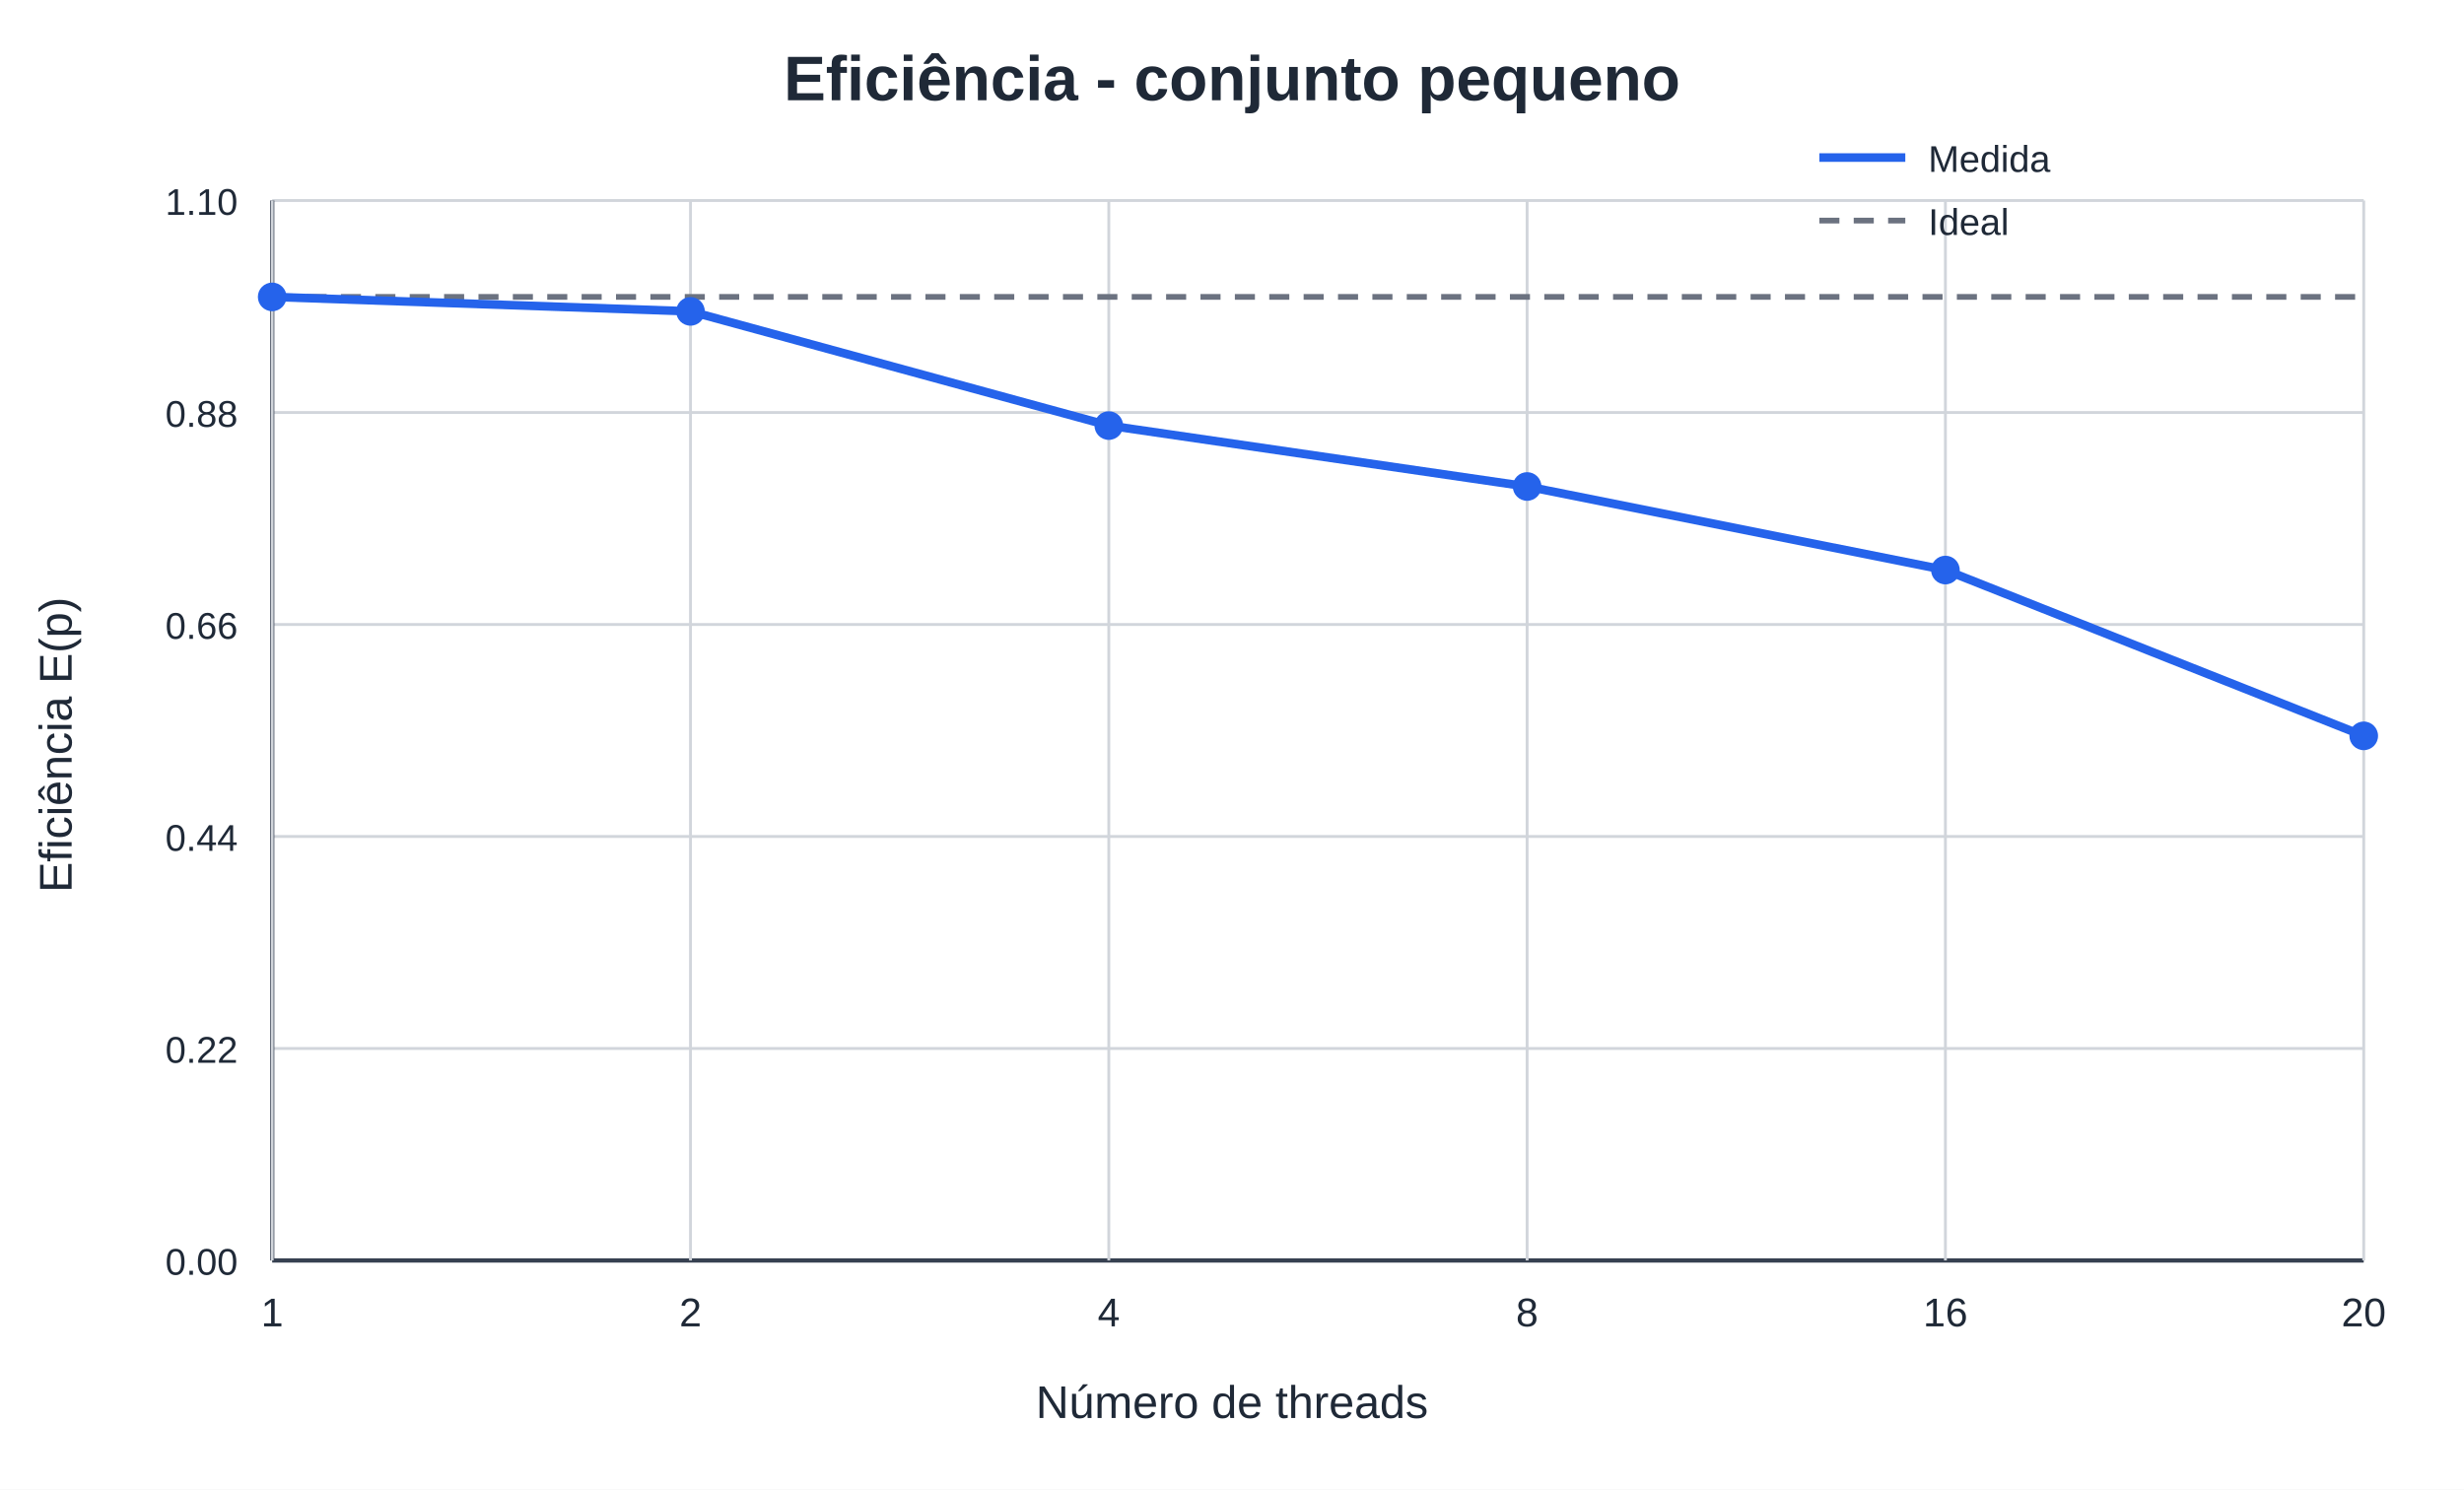
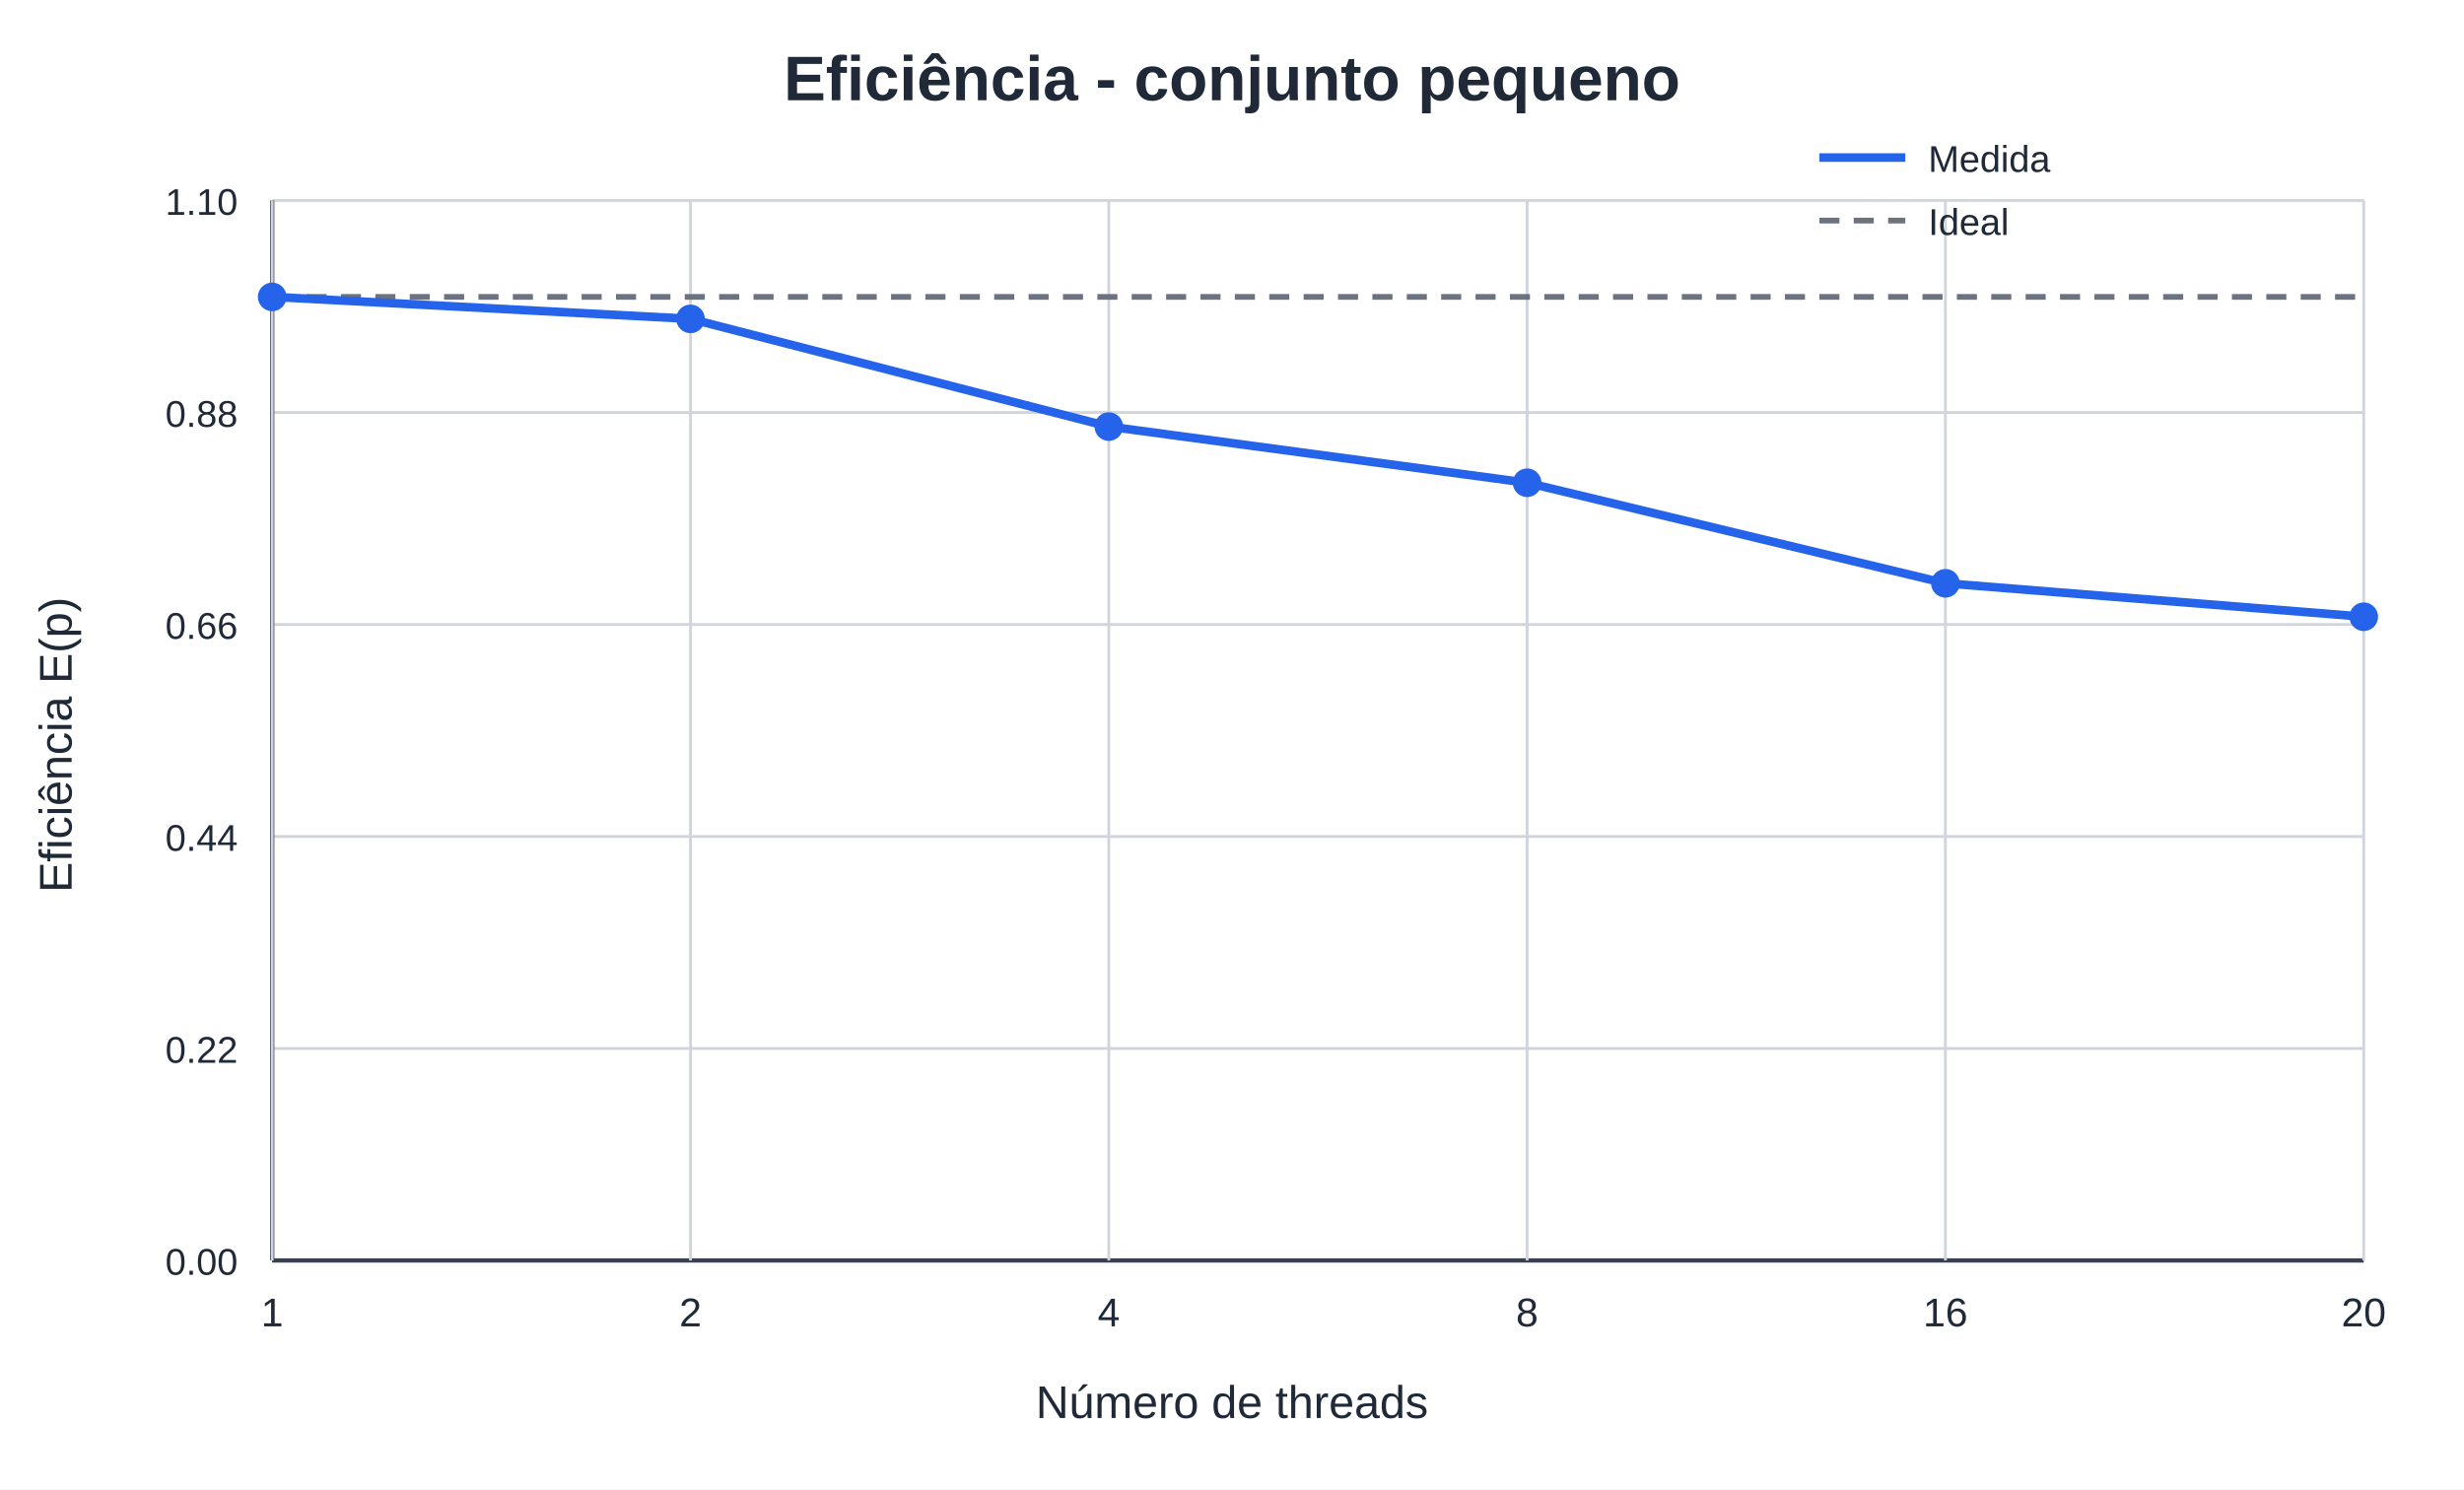
<svg xmlns="http://www.w3.org/2000/svg" width="860" height="520" viewBox="0 0 860 520">
  <rect width="100%" height="100%" fill="white" />
  <style>text { font-family: Arial, sans-serif; fill: #1f2937; } .grid { stroke: #d1d5db; stroke-width: 1; } .axis { stroke: #374151; stroke-width: 1.5; }</style>
  <text x="430.0" y="35" text-anchor="middle" font-size="22" font-weight="bold">Eficiência - conjunto pequeno</text>
  <line class="grid" x1="95" y1="440.00" x2="825" y2="440.00" />
  <text x="83" y="445.00" text-anchor="end" font-size="13">0.00</text>
  <line class="grid" x1="95" y1="366.00" x2="825" y2="366.00" />
  <text x="83" y="371.00" text-anchor="end" font-size="13">0.22</text>
  <line class="grid" x1="95" y1="292.00" x2="825" y2="292.00" />
  <text x="83" y="297.00" text-anchor="end" font-size="13">0.44</text>
  <line class="grid" x1="95" y1="218.00" x2="825" y2="218.00" />
  <text x="83" y="223.00" text-anchor="end" font-size="13">0.66</text>
  <line class="grid" x1="95" y1="144.00" x2="825" y2="144.00" />
  <text x="83" y="149.00" text-anchor="end" font-size="13">0.88</text>
  <line class="grid" x1="95" y1="70.00" x2="825" y2="70.00" />
  <text x="83" y="75.00" text-anchor="end" font-size="13">1.10</text>
  <line class="axis" x1="95" y1="70" x2="95" y2="440" />
  <line class="axis" x1="95" y1="440" x2="825" y2="440" />
  <text x="430.0" y="495" text-anchor="middle" font-size="16">Número de threads</text>
  <text x="25" y="260.0" text-anchor="middle" font-size="16" transform="rotate(-90 25 260.0)">Eficiência E(p)</text>
  <line class="grid" x1="95.00" y1="70" x2="95.00" y2="440" />
  <text x="95.00" y="463" text-anchor="middle" font-size="14">1</text>
  <line class="grid" x1="241.00" y1="70" x2="241.00" y2="440" />
  <text x="241.00" y="463" text-anchor="middle" font-size="14">2</text>
  <line class="grid" x1="387.00" y1="70" x2="387.00" y2="440" />
  <text x="387.00" y="463" text-anchor="middle" font-size="14">4</text>
  <line class="grid" x1="533.00" y1="70" x2="533.00" y2="440" />
  <text x="533.00" y="463" text-anchor="middle" font-size="14">8</text>
  <line class="grid" x1="679.00" y1="70" x2="679.00" y2="440" />
  <text x="679.00" y="463" text-anchor="middle" font-size="14">16</text>
  <line class="grid" x1="825.00" y1="70" x2="825.00" y2="440" />
  <text x="825.00" y="463" text-anchor="middle" font-size="14">20</text>
  <polyline points="95.00,103.64 241.00,103.64 387.00,103.64 533.00,103.64 679.00,103.64 825.00,103.64" fill="none" stroke="#6b7280" stroke-width="2" stroke-dasharray="7,5" />
-   <polyline points="95.00,103.64 241.00,108.69 387.00,148.56 533.00,169.82 679.00,198.99 825.00,256.87" fill="none" stroke="#2563eb" stroke-width="3" />
+   <polyline points="95.00,103.64 241.00,111.31 387.00,148.91 533.00,168.52 679.00,203.62 825.00,215.29" fill="none" stroke="#2563eb" stroke-width="3" />
  <circle cx="95.00" cy="103.64" r="5" fill="#2563eb" />
-   <circle cx="241.00" cy="108.69" r="5" fill="#2563eb" />
-   <circle cx="387.00" cy="148.56" r="5" fill="#2563eb" />
-   <circle cx="533.00" cy="169.82" r="5" fill="#2563eb" />
-   <circle cx="679.00" cy="198.99" r="5" fill="#2563eb" />
-   <circle cx="825.00" cy="256.87" r="5" fill="#2563eb" />
+   <circle cx="241.00" cy="111.31" r="5" fill="#2563eb" />
+   <circle cx="387.00" cy="148.91" r="5" fill="#2563eb" />
+   <circle cx="533.00" cy="168.52" r="5" fill="#2563eb" />
+   <circle cx="679.00" cy="203.62" r="5" fill="#2563eb" />
+   <circle cx="825.00" cy="215.29" r="5" fill="#2563eb" />
  <line x1="635" y1="55" x2="665" y2="55" stroke="#2563eb" stroke-width="3" />
  <text x="673" y="60" font-size="13">Medida</text>
  <line x1="635" y1="77" x2="665" y2="77" stroke="#6b7280" stroke-width="2" stroke-dasharray="7,5" />
  <text x="673" y="82" font-size="13">Ideal</text>
</svg>
